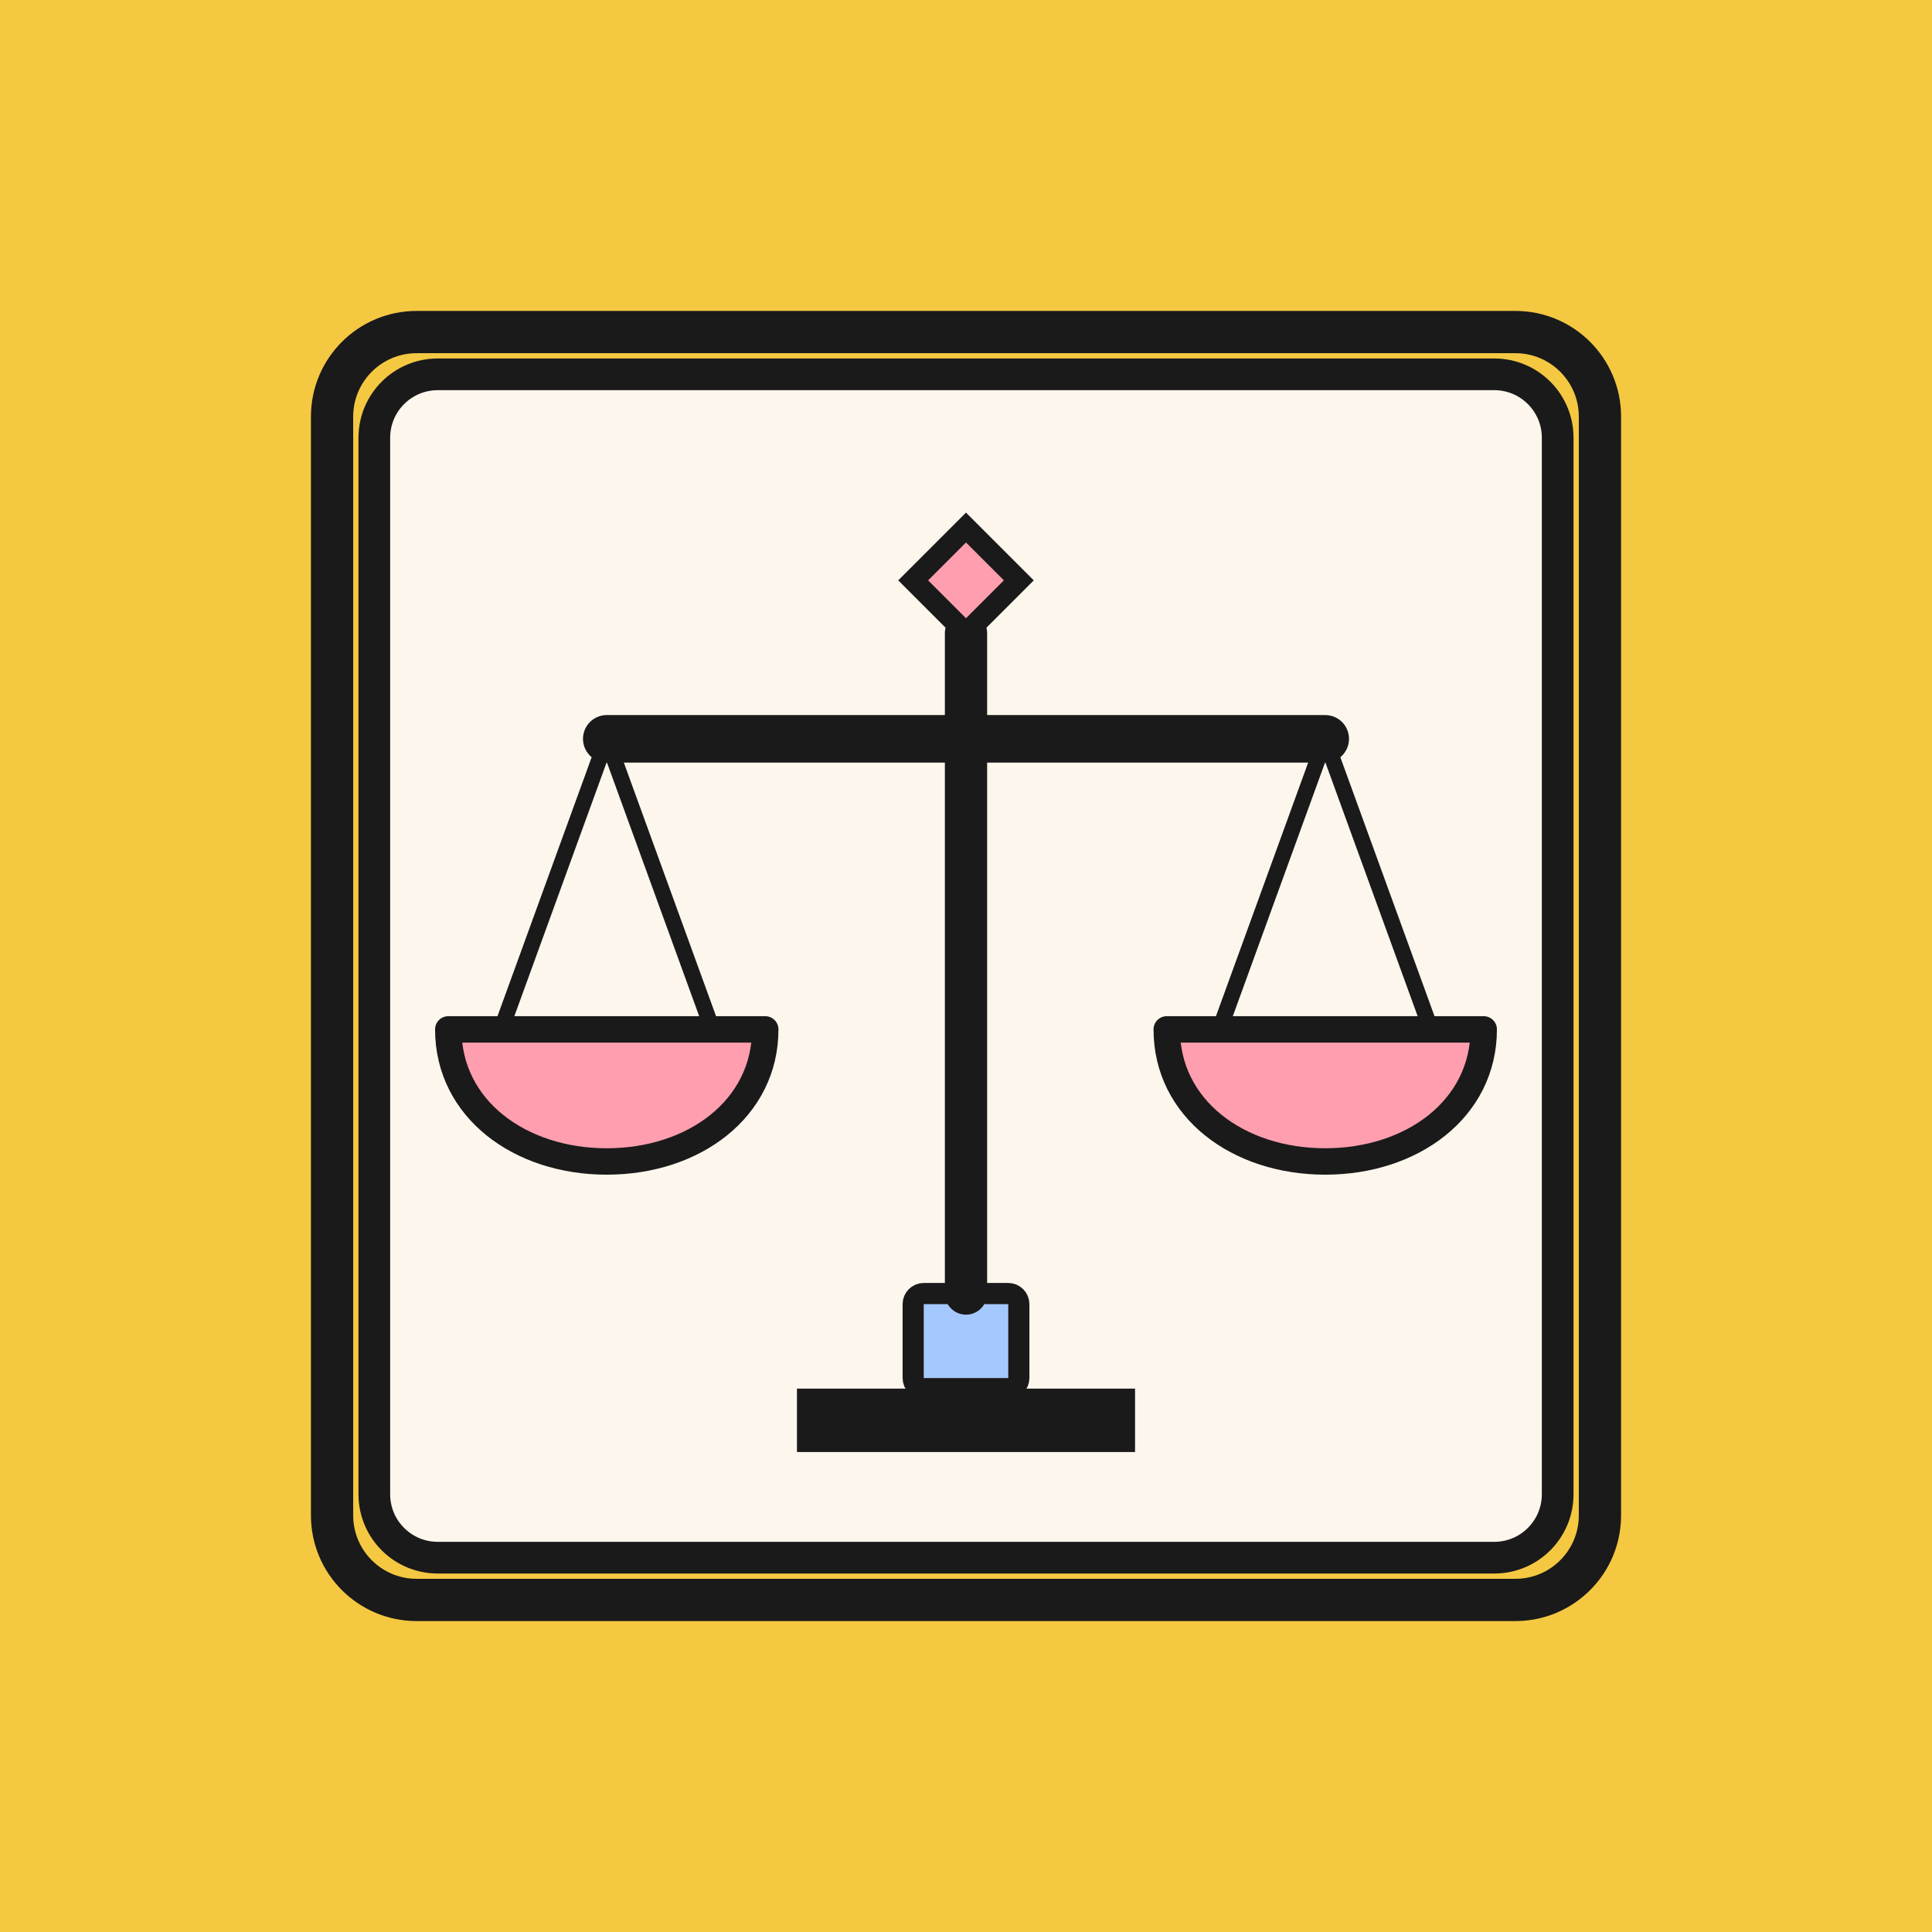
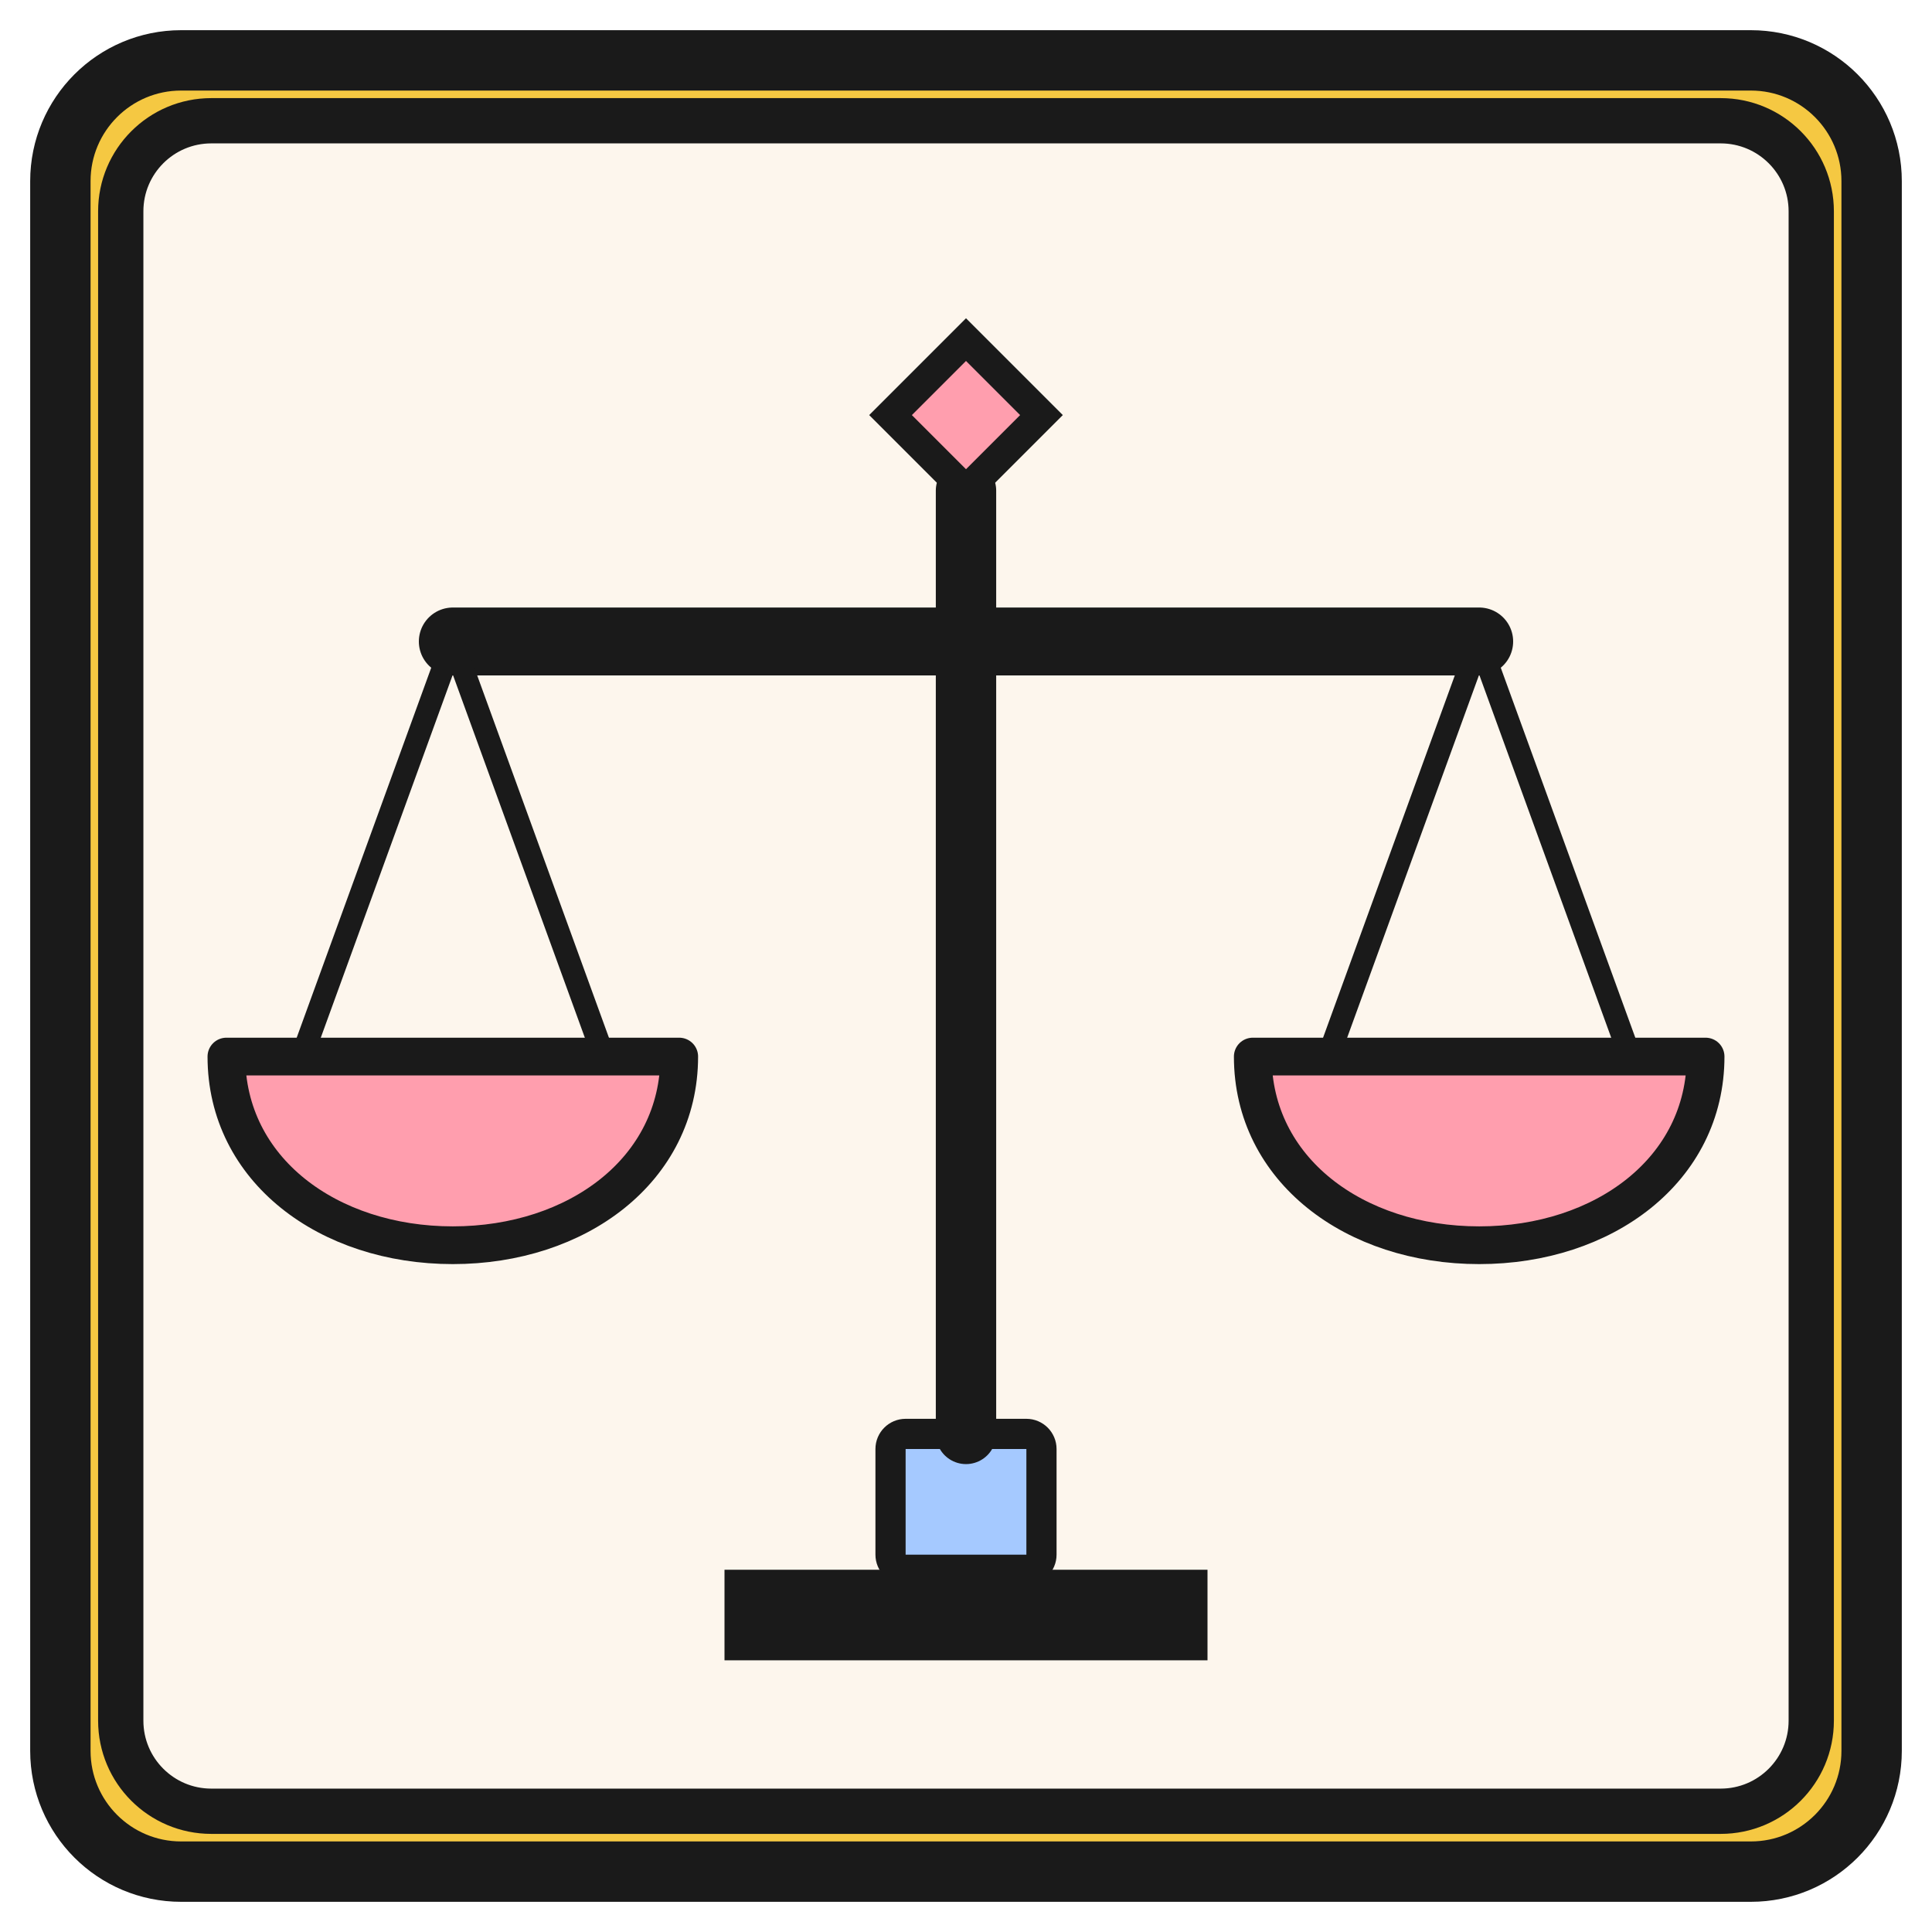
<svg xmlns="http://www.w3.org/2000/svg" viewBox="0 0 512 512" width="512" height="512" fill="none">
-   <rect width="512" height="512" fill="#F5C842" />
-   <g transform="translate(76.8, 76.8) scale(0.70)">
-     <rect x="16" y="16" width="480" height="480" rx="32" fill="#F5C842" stroke="#1A1A1A" stroke-width="16" />
-     <rect x="32" y="32" width="448" height="448" rx="24" fill="#FDF6ED" stroke="#1A1A1A" stroke-width="12" />
-     <path d="M192 416h128v24H192z" fill="#1A1A1A" />
-     <rect x="236" y="380" width="40" height="36" rx="4" fill="#A5C9FF" stroke="#1A1A1A" stroke-width="8" />
-     <line x1="256" y1="130" x2="256" y2="380" stroke="#1A1A1A" stroke-width="16" stroke-linecap="round" />
-     <path d="M256 90l20 20-20 20-20-20z" fill="#FF9EAE" stroke="#1A1A1A" stroke-width="8" />
-     <line x1="120" y1="170" x2="392" y2="170" stroke="#1A1A1A" stroke-width="18" stroke-linecap="round" />
-     <line x1="120" y1="170" x2="80" y2="280" stroke="#1A1A1A" stroke-width="6" />
-     <line x1="120" y1="170" x2="160" y2="280" stroke="#1A1A1A" stroke-width="6" />
-     <path d="M60 280h120c0 30-27 50-60 50s-60-20-60-50z" fill="#FF9EAE" stroke="#1A1A1A" stroke-width="10" stroke-linejoin="round" />
-     <line x1="392" y1="170" x2="352" y2="280" stroke="#1A1A1A" stroke-width="6" />
-     <line x1="392" y1="170" x2="432" y2="280" stroke="#1A1A1A" stroke-width="6" />
-     <path d="M332 280h120c0 30-27 50-60 50s-60-20-60-50z" fill="#FF9EAE" stroke="#1A1A1A" stroke-width="10" stroke-linejoin="round" />
-   </g>
+   <rect x="16" y="16" width="480" height="480" rx="32" fill="#F5C842" stroke="#1A1A1A" stroke-width="16" />
+   <rect x="32" y="32" width="448" height="448" rx="24" fill="#FDF6ED" stroke="#1A1A1A" stroke-width="12" />
+   <path d="M192 416h128v24H192z" fill="#1A1A1A" />
+   <rect x="236" y="380" width="40" height="36" rx="4" fill="#A5C9FF" stroke="#1A1A1A" stroke-width="8" />
+   <line x1="256" y1="130" x2="256" y2="380" stroke="#1A1A1A" stroke-width="16" stroke-linecap="round" />
+   <path d="M256 90l20 20-20 20-20-20z" fill="#FF9EAE" stroke="#1A1A1A" stroke-width="8" />
+   <line x1="120" y1="170" x2="392" y2="170" stroke="#1A1A1A" stroke-width="18" stroke-linecap="round" />
+   <line x1="120" y1="170" x2="80" y2="280" stroke="#1A1A1A" stroke-width="6" />
+   <line x1="120" y1="170" x2="160" y2="280" stroke="#1A1A1A" stroke-width="6" />
+   <path d="M60 280h120c0 30-27 50-60 50s-60-20-60-50z" fill="#FF9EAE" stroke="#1A1A1A" stroke-width="10" stroke-linejoin="round" />
+   <line x1="392" y1="170" x2="352" y2="280" stroke="#1A1A1A" stroke-width="6" />
+   <line x1="392" y1="170" x2="432" y2="280" stroke="#1A1A1A" stroke-width="6" />
+   <path d="M332 280h120c0 30-27 50-60 50s-60-20-60-50z" fill="#FF9EAE" stroke="#1A1A1A" stroke-width="10" stroke-linejoin="round" />
</svg>
